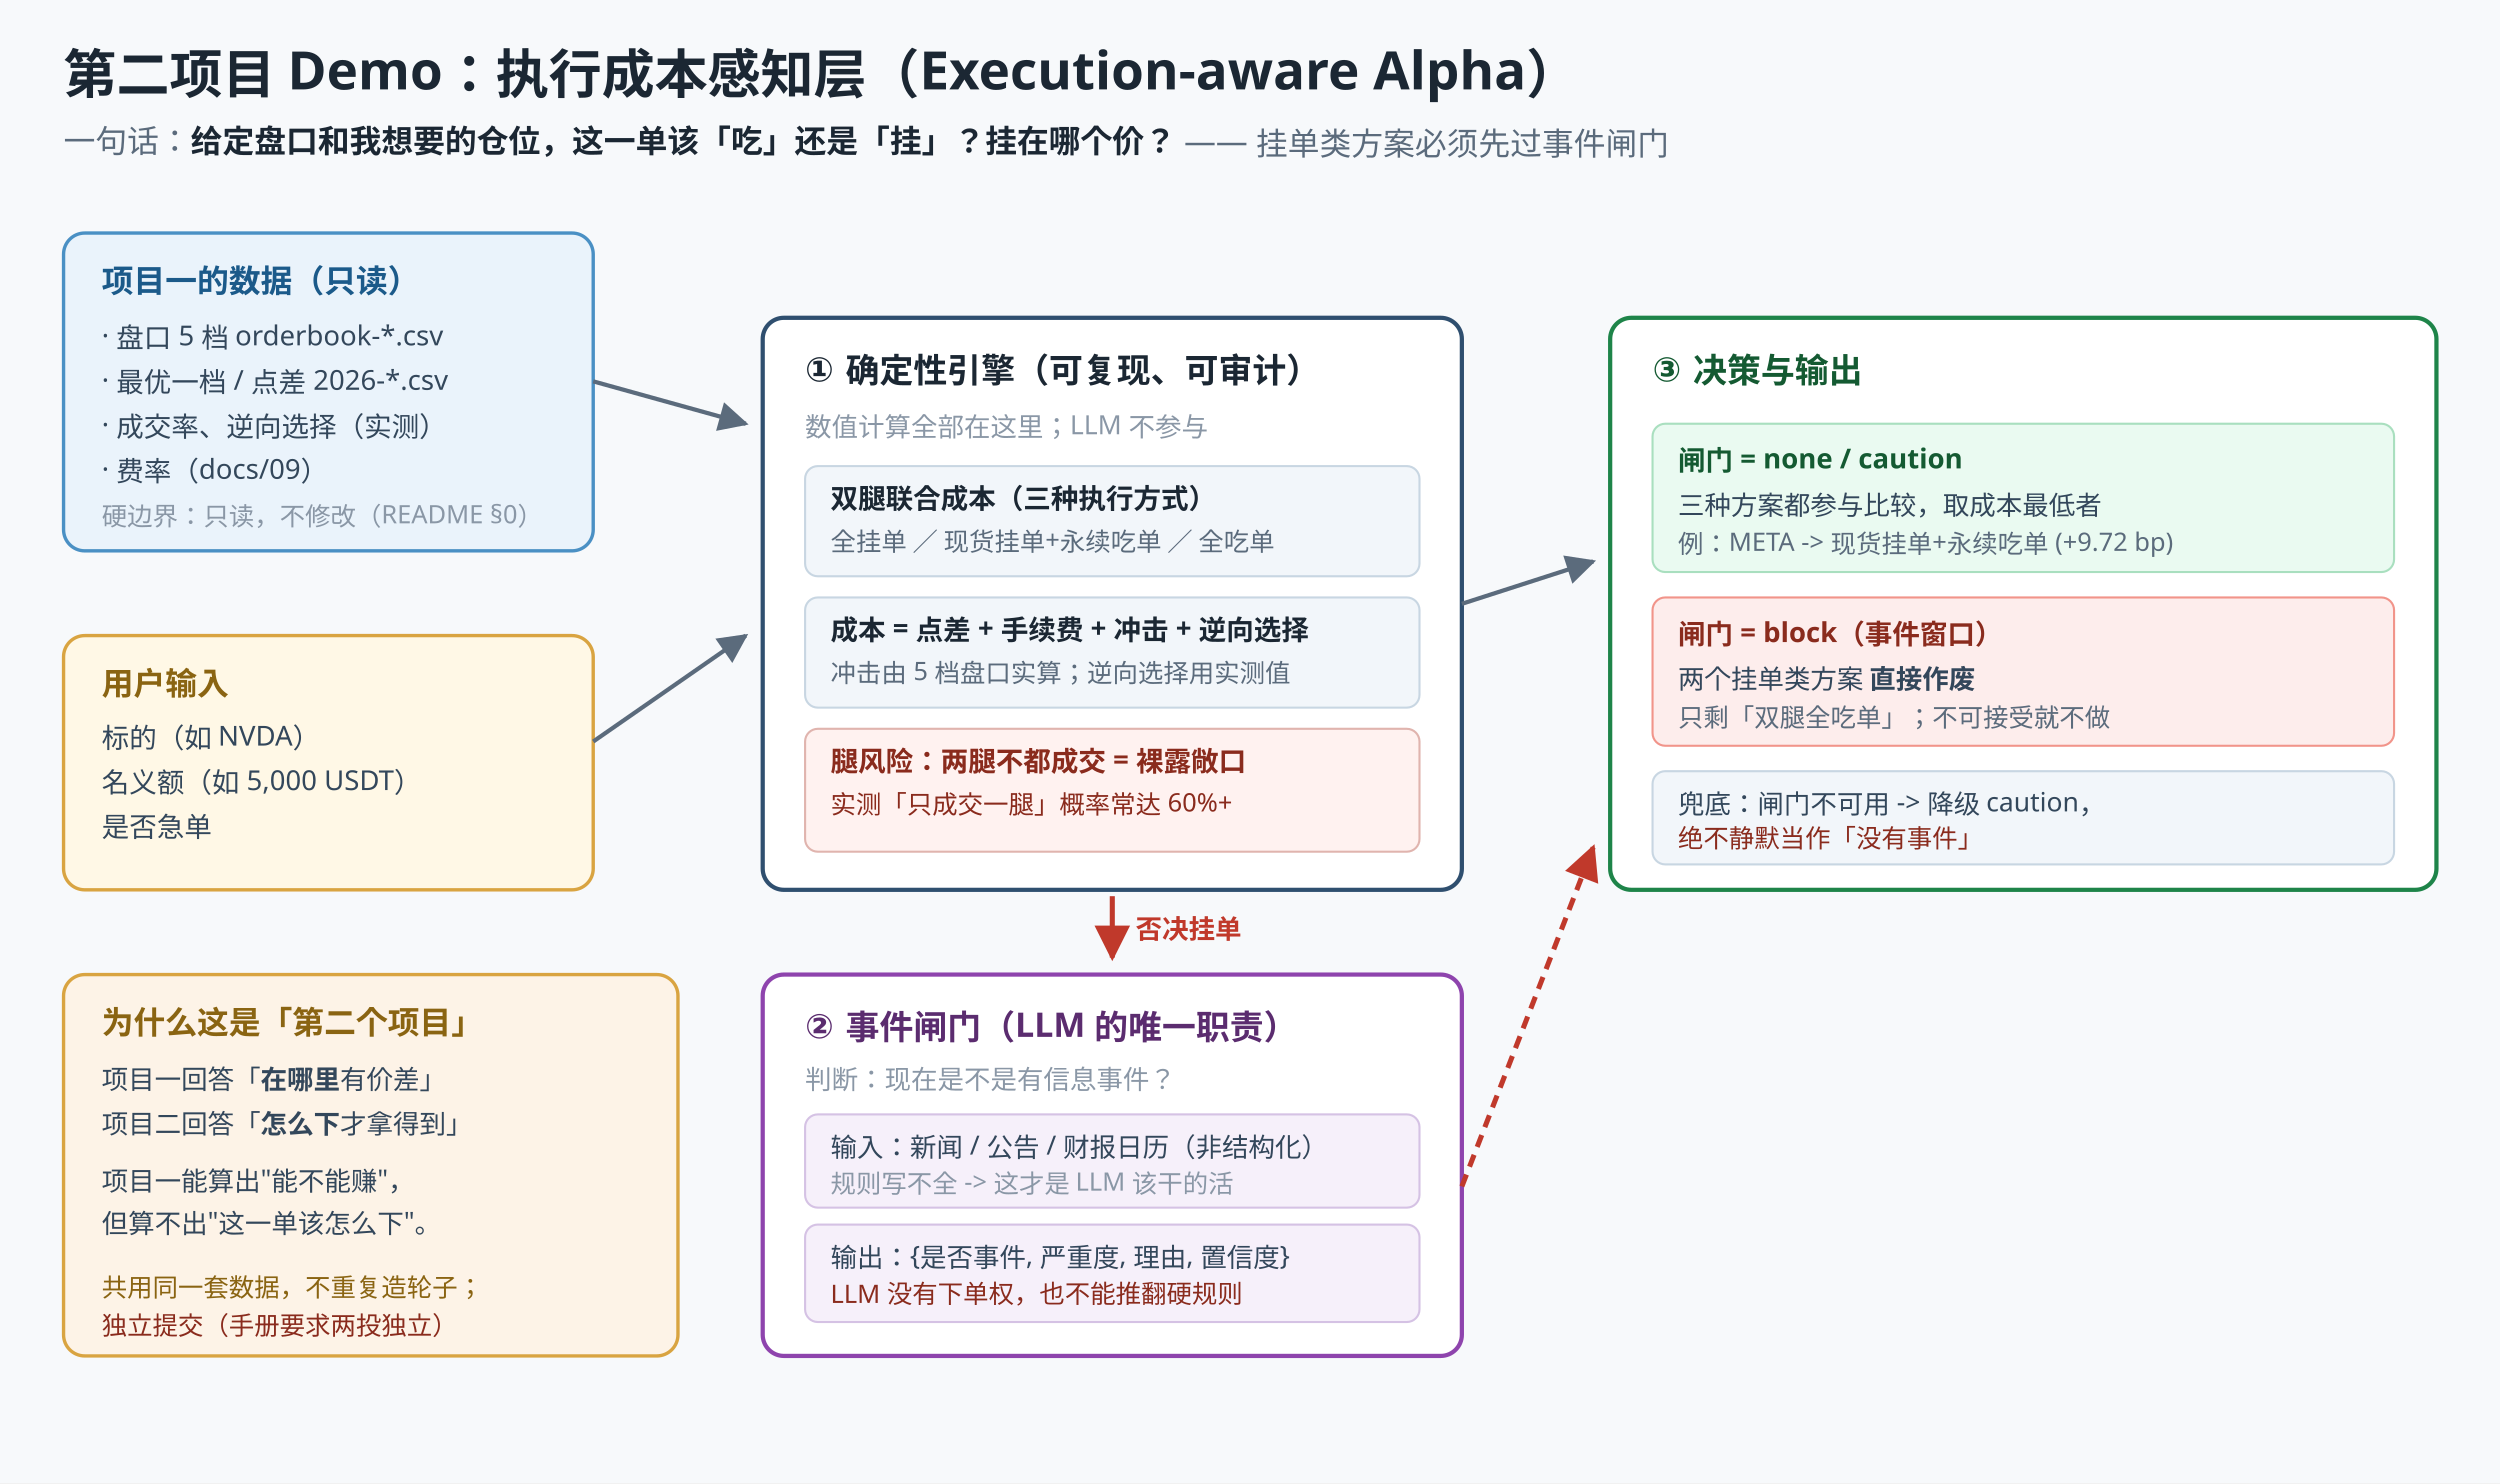
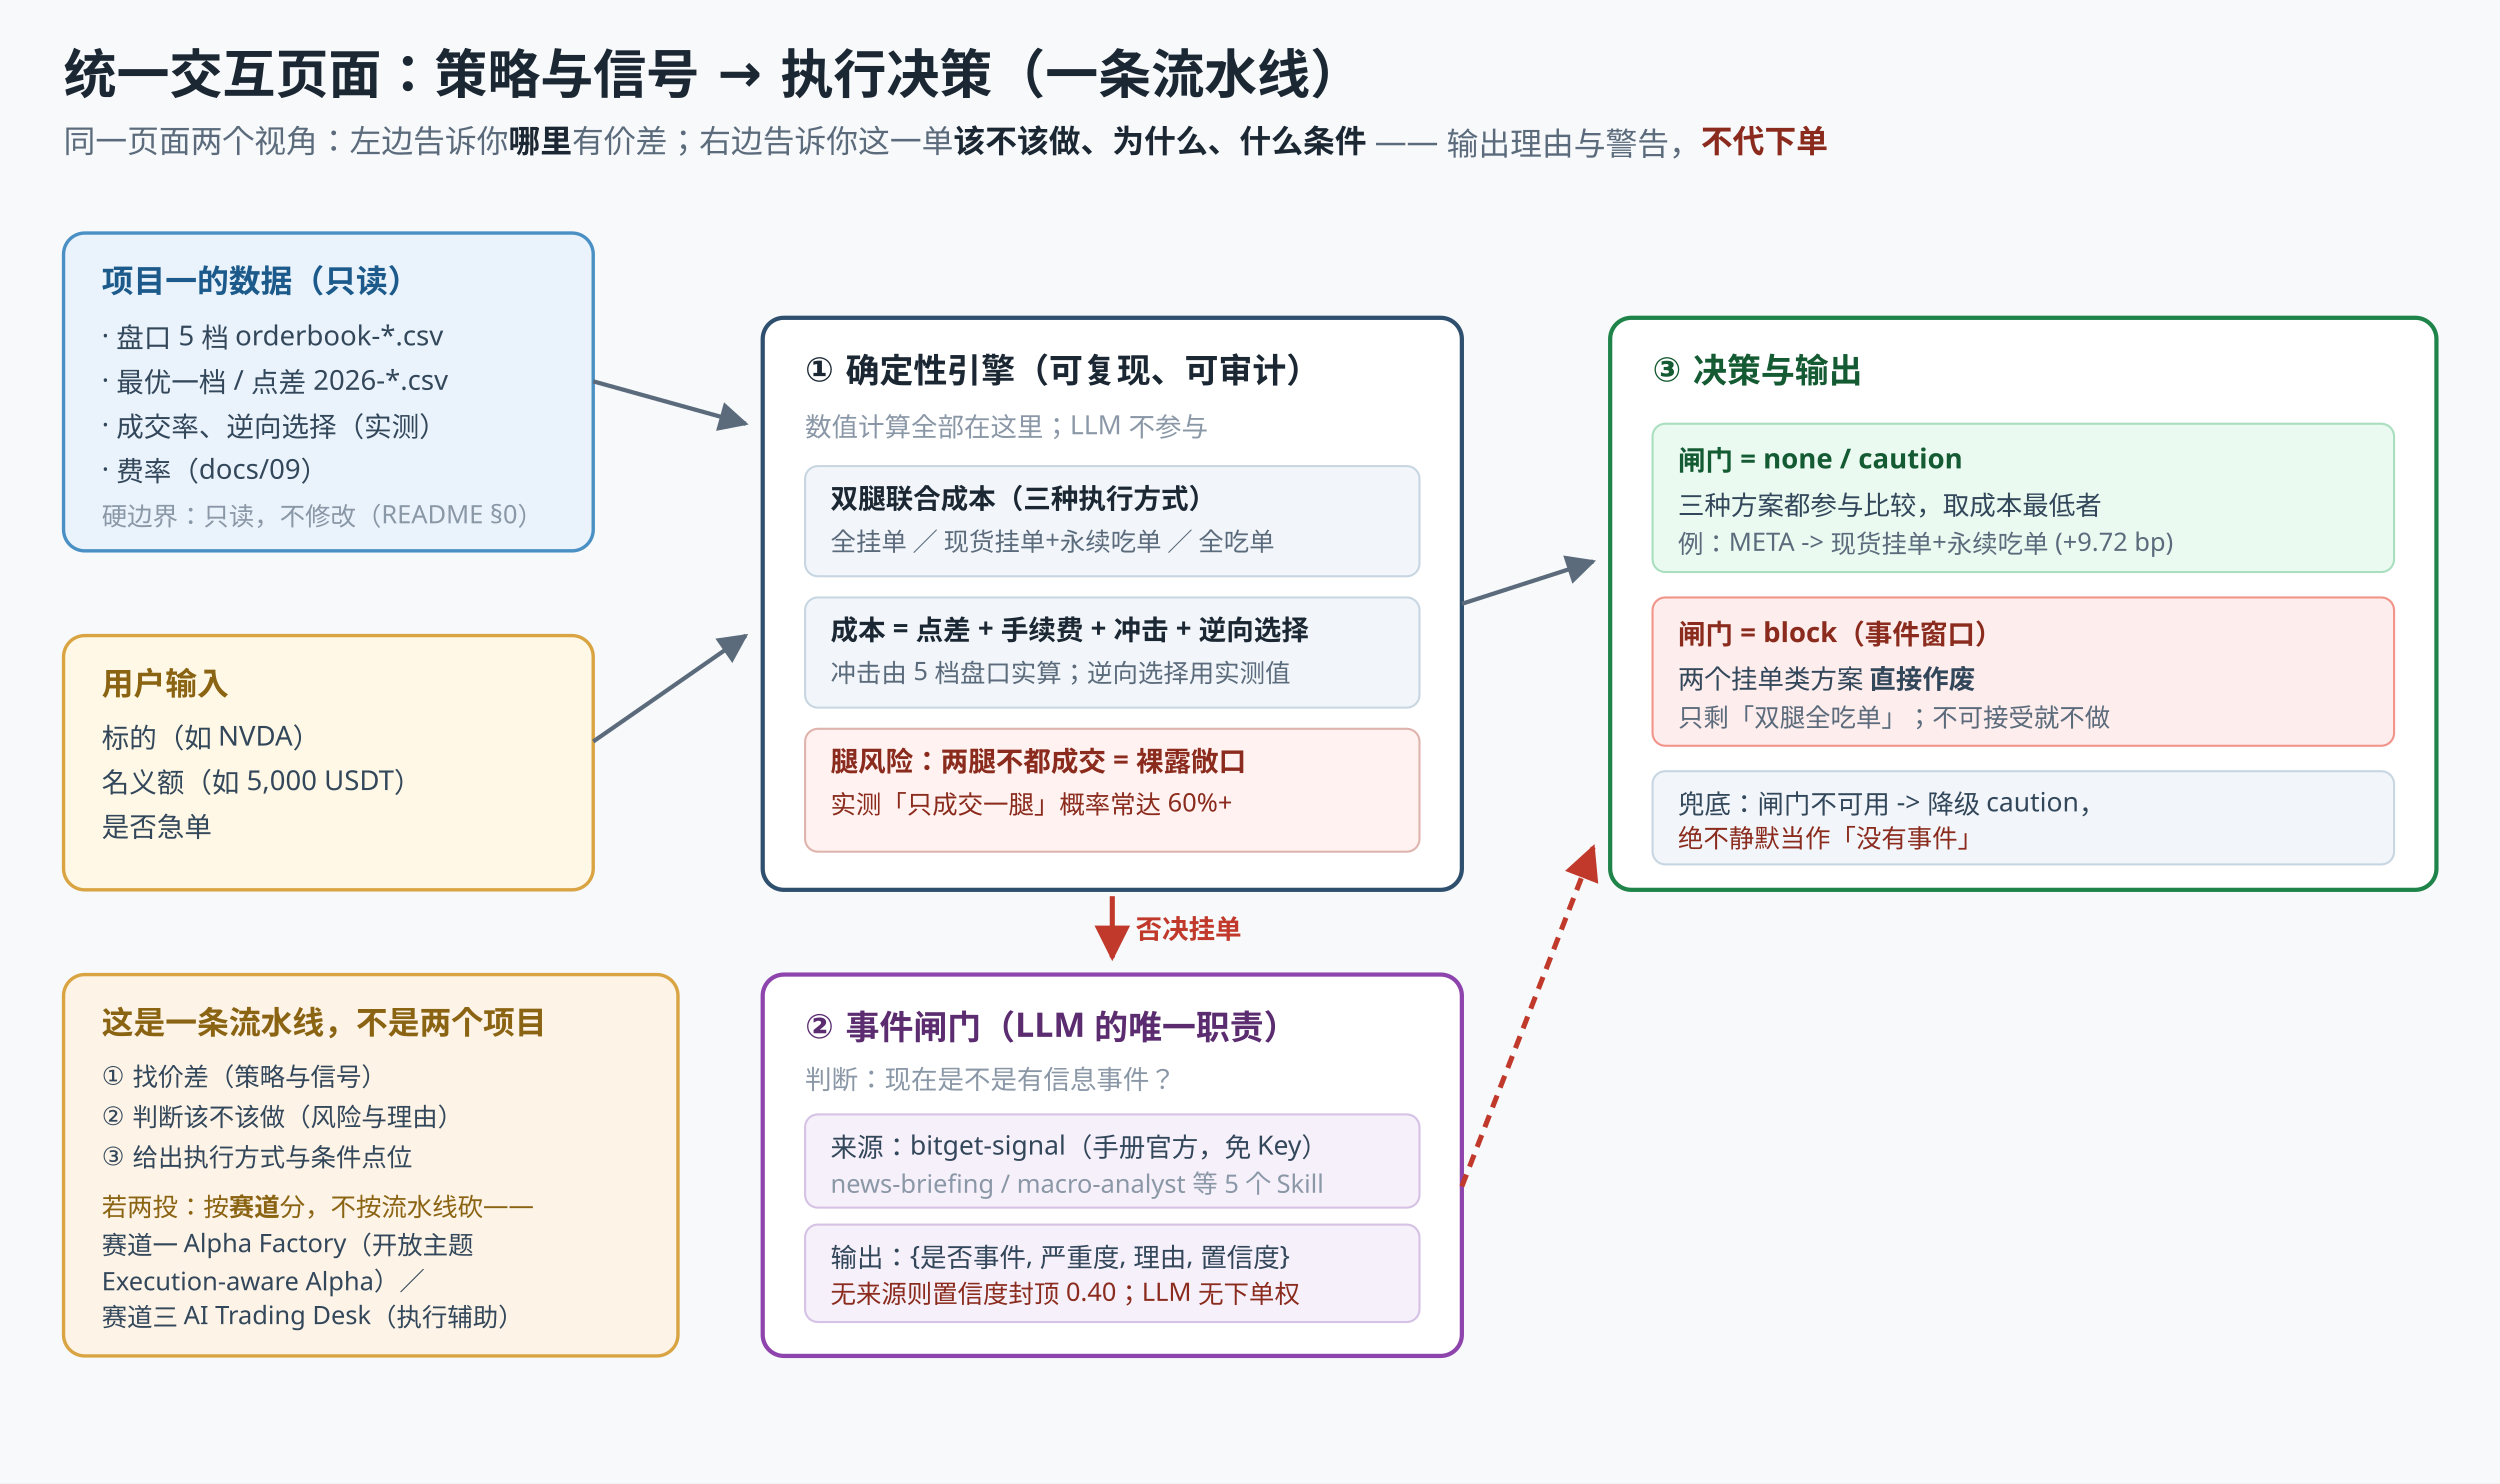
<svg xmlns="http://www.w3.org/2000/svg" width="1180" height="700" viewBox="0 0 1180 700" font-family="'Microsoft YaHei','PingFang SC',Segoe UI,sans-serif">
  <defs>
    <marker id="a" viewBox="0 0 10 10" refX="9" refY="5" markerWidth="7" markerHeight="7" orient="auto-start-reverse">
      <path d="M 0 0 L 10 5 L 0 10 z" fill="#5b6b7c" />
    </marker>
    <marker id="ar" viewBox="0 0 10 10" refX="9" refY="5" markerWidth="7" markerHeight="7" orient="auto-start-reverse">
      <path d="M 0 0 L 10 5 L 0 10 z" fill="#c0392b" />
    </marker>
  </defs>
  <rect width="1180" height="700" fill="#f7f9fb" />
-   <text x="30" y="44" font-size="25" font-weight="700" fill="#1b2733">第二项目 Demo：执行成本感知层（Execution-aware Alpha）</text>
-   <text x="30" y="72" font-size="15" fill="#5b6b7c">一句话：<tspan font-weight="700" fill="#1b2733">给定盘口和我想要的仓位，这一单该「吃」还是「挂」？挂在哪个价？</tspan> —— 挂单类方案必须先过事件闸门</text>
+   <text x="30" y="44" font-size="25" font-weight="700" fill="#1b2733">统一交互页面：策略与信号 → 执行决策（一条流水线）</text>
+   <text x="30" y="72" font-size="15" fill="#5b6b7c">同一页面两个视角：左边告诉你<tspan font-weight="700" fill="#1b2733">哪里</tspan>有价差；右边告诉你这一单<tspan font-weight="700" fill="#1b2733">该不该做、为什么、什么条件</tspan> —— 输出理由与警告，<tspan font-weight="700" fill="#8a2b1d">不代下单</tspan>
+   </text>
  <rect x="30" y="110" width="250" height="150" rx="10" fill="#eaf3fb" stroke="#4a90c4" stroke-width="1.6" />
  <text x="48" y="138" font-size="15" font-weight="700" fill="#1b5a8a">项目一的数据（只读）</text>
  <text x="48" y="163" font-size="13" fill="#33475b">· 盘口 5 档  orderbook-*.csv</text>
  <text x="48" y="184" font-size="13" fill="#33475b">· 最优一档 / 点差  2026-*.csv</text>
  <text x="48" y="205" font-size="13" fill="#33475b">· 成交率、逆向选择（实测）</text>
  <text x="48" y="226" font-size="13" fill="#33475b">· 费率（docs/09）</text>
  <text x="48" y="248" font-size="12" fill="#8a97a6">硬边界：只读，不修改（README §0）</text>
  <rect x="30" y="300" width="250" height="120" rx="10" fill="#fff8e6" stroke="#d9a441" stroke-width="1.6" />
  <text x="48" y="328" font-size="15" font-weight="700" fill="#8a6412">用户输入</text>
  <text x="48" y="353" font-size="13" fill="#33475b">标的（如 NVDA）</text>
  <text x="48" y="374" font-size="13" fill="#33475b">名义额（如 5,000 USDT）</text>
  <text x="48" y="395" font-size="13" fill="#33475b">是否急单</text>
  <rect x="360" y="150" width="330" height="270" rx="10" fill="#ffffff" stroke="#2f4f6f" stroke-width="2" />
  <text x="380" y="180" font-size="16" font-weight="700" fill="#1b2733">① 确定性引擎（可复现、可审计）</text>
  <text x="380" y="206" font-size="12.5" fill="#8a97a6">数值计算全部在这里；LLM 不参与</text>
  <rect x="380" y="220" width="290" height="52" rx="6" fill="#f2f6fa" stroke="#c8d6e2" />
  <text x="392" y="240" font-size="13" fill="#1b2733" font-weight="600">双腿联合成本（三种执行方式）</text>
  <text x="392" y="260" font-size="12" fill="#5b6b7c">全挂单 ／ 现货挂单+永续吃单 ／ 全吃单</text>
  <rect x="380" y="282" width="290" height="52" rx="6" fill="#f2f6fa" stroke="#c8d6e2" />
  <text x="392" y="302" font-size="13" fill="#1b2733" font-weight="600">成本 = 点差 + 手续费 + 冲击 + 逆向选择</text>
  <text x="392" y="322" font-size="12" fill="#5b6b7c">冲击由 5 档盘口实算；逆向选择用实测值</text>
  <rect x="380" y="344" width="290" height="58" rx="6" fill="#fff2f0" stroke="#e0b4ae" />
  <text x="392" y="364" font-size="13" fill="#8a2b1d" font-weight="600">腿风险：两腿不都成交 = 裸露敞口</text>
  <text x="392" y="384" font-size="12" fill="#8a2b1d">实测「只成交一腿」概率常达 60%+</text>
  <rect x="360" y="460" width="330" height="180" rx="10" fill="#ffffff" stroke="#8e44ad" stroke-width="2" />
  <text x="380" y="490" font-size="16" font-weight="700" fill="#5b2c6f">② 事件闸门（LLM 的唯一职责）</text>
  <text x="380" y="514" font-size="12.5" fill="#8a97a6">判断：现在是不是有信息事件？</text>
  <rect x="380" y="526" width="290" height="44" rx="6" fill="#f6f0fa" stroke="#d5c2e4" />
-   <text x="392" y="546" font-size="12.5" fill="#33475b">输入：新闻 / 公告 / 财报日历（非结构化）</text>
-   <text x="392" y="563" font-size="12" fill="#8a97a6">规则写不全 -&gt; 这才是 LLM 该干的活</text>
+   <text x="392" y="546" font-size="12.5" fill="#33475b">来源：bitget-signal（手册官方，免 Key）</text>
+   <text x="392" y="563" font-size="12" fill="#8a97a6">news-briefing / macro-analyst 等 5 个 Skill</text>
  <rect x="380" y="578" width="290" height="46" rx="6" fill="#f6f0fa" stroke="#d5c2e4" />
  <text x="392" y="598" font-size="12.5" fill="#33475b">输出：{是否事件, 严重度, 理由, 置信度}</text>
-   <text x="392" y="615" font-size="12" fill="#8a2b1d">LLM 没有下单权，也不能推翻硬规则</text>
+   <text x="392" y="615" font-size="12" fill="#8a2b1d">无来源则置信度封顶 0.40；LLM 无下单权</text>
  <rect x="760" y="150" width="390" height="270" rx="10" fill="#ffffff" stroke="#1e8449" stroke-width="2" />
  <text x="780" y="180" font-size="16" font-weight="700" fill="#145a32">③ 决策与输出</text>
  <rect x="780" y="200" width="350" height="70" rx="6" fill="#eafaf1" stroke="#a9dfbf" />
  <text x="792" y="222" font-size="13" fill="#145a32" font-weight="600">闸门 = none / caution</text>
  <text x="792" y="243" font-size="12.5" fill="#33475b">三种方案都参与比较，取成本最低者</text>
  <text x="792" y="261" font-size="12" fill="#5b6b7c">例：META -&gt; 现货挂单+永续吃单 (+9.72 bp)</text>
  <rect x="780" y="282" width="350" height="70" rx="6" fill="#fdedec" stroke="#f1948a" />
  <text x="792" y="304" font-size="13" fill="#8a2b1d" font-weight="600">闸门 = block（事件窗口）</text>
  <text x="792" y="325" font-size="12.5" fill="#33475b">两个挂单类方案 <tspan font-weight="700">直接作废</tspan>
  </text>
  <text x="792" y="343" font-size="12" fill="#5b6b7c">只剩「双腿全吃单」；不可接受就不做</text>
  <rect x="780" y="364" width="350" height="44" rx="6" fill="#f2f6fa" stroke="#c8d6e2" />
  <text x="792" y="384" font-size="12.5" fill="#33475b">兜底：闸门不可用 -&gt; 降级 caution，</text>
  <text x="792" y="400" font-size="12" fill="#8a2b1d">绝不静默当作「没有事件」</text>
  <line x1="280" y1="180" x2="352" y2="200" stroke="#5b6b7c" stroke-width="2" marker-end="url(#a)" />
  <line x1="280" y1="350" x2="352" y2="300" stroke="#5b6b7c" stroke-width="2" marker-end="url(#a)" />
  <line x1="690" y1="285" x2="752" y2="265" stroke="#5b6b7c" stroke-width="2" marker-end="url(#a)" />
  <line x1="525" y1="423" x2="525" y2="452" stroke="#c0392b" stroke-width="2.4" marker-end="url(#ar)" />
  <text x="536" y="443" font-size="12.5" font-weight="700" fill="#c0392b">否决挂单</text>
  <line x1="690" y1="560" x2="752" y2="400" stroke="#c0392b" stroke-width="2.4" stroke-dasharray="6 4" marker-end="url(#ar)" />
  <rect x="30" y="460" width="290" height="180" rx="10" fill="#fdf3e7" stroke="#d9a441" stroke-width="1.6" />
-   <text x="48" y="488" font-size="15" font-weight="700" fill="#8a6412">为什么这是「第二个项目」</text>
-   <text x="48" y="514" font-size="12.5" fill="#33475b">项目一回答「<tspan font-weight="700">在哪里</tspan>有价差」</text>
-   <text x="48" y="535" font-size="12.5" fill="#33475b">项目二回答「<tspan font-weight="700">怎么下</tspan>才拿得到」</text>
-   <text x="48" y="562" font-size="12.5" fill="#33475b">项目一能算出"能不能赚"，</text>
-   <text x="48" y="582" font-size="12.5" fill="#33475b">但算不出"这一单该怎么下"。</text>
-   <text x="48" y="612" font-size="12" fill="#8a6412">共用同一套数据，不重复造轮子；</text>
-   <text x="48" y="630" font-size="12" fill="#8a2b1d">独立提交（手册要求两投独立）</text>
+   <text x="48" y="488" font-size="15" font-weight="700" fill="#8a6412">这是一条流水线，不是两个项目</text>
+   <text x="48" y="512" font-size="12" fill="#33475b">① 找价差（策略与信号）</text>
+   <text x="48" y="531" font-size="12" fill="#33475b">② 判断该不该做（风险与理由）</text>
+   <text x="48" y="550" font-size="12" fill="#33475b">③ 给出执行方式与条件点位</text>
+   <text x="48" y="574" font-size="12" fill="#8a6412">若两投：按<tspan font-weight="700">赛道</tspan>分，不按流水线砍——</text>
+   <text x="48" y="592" font-size="12" fill="#33475b">赛道一 Alpha Factory（开放主题</text>
+   <text x="48" y="609" font-size="12" fill="#33475b">Execution-aware Alpha）／</text>
+   <text x="48" y="626" font-size="12" fill="#33475b">赛道三 AI Trading Desk（执行辅助）</text>
</svg>
